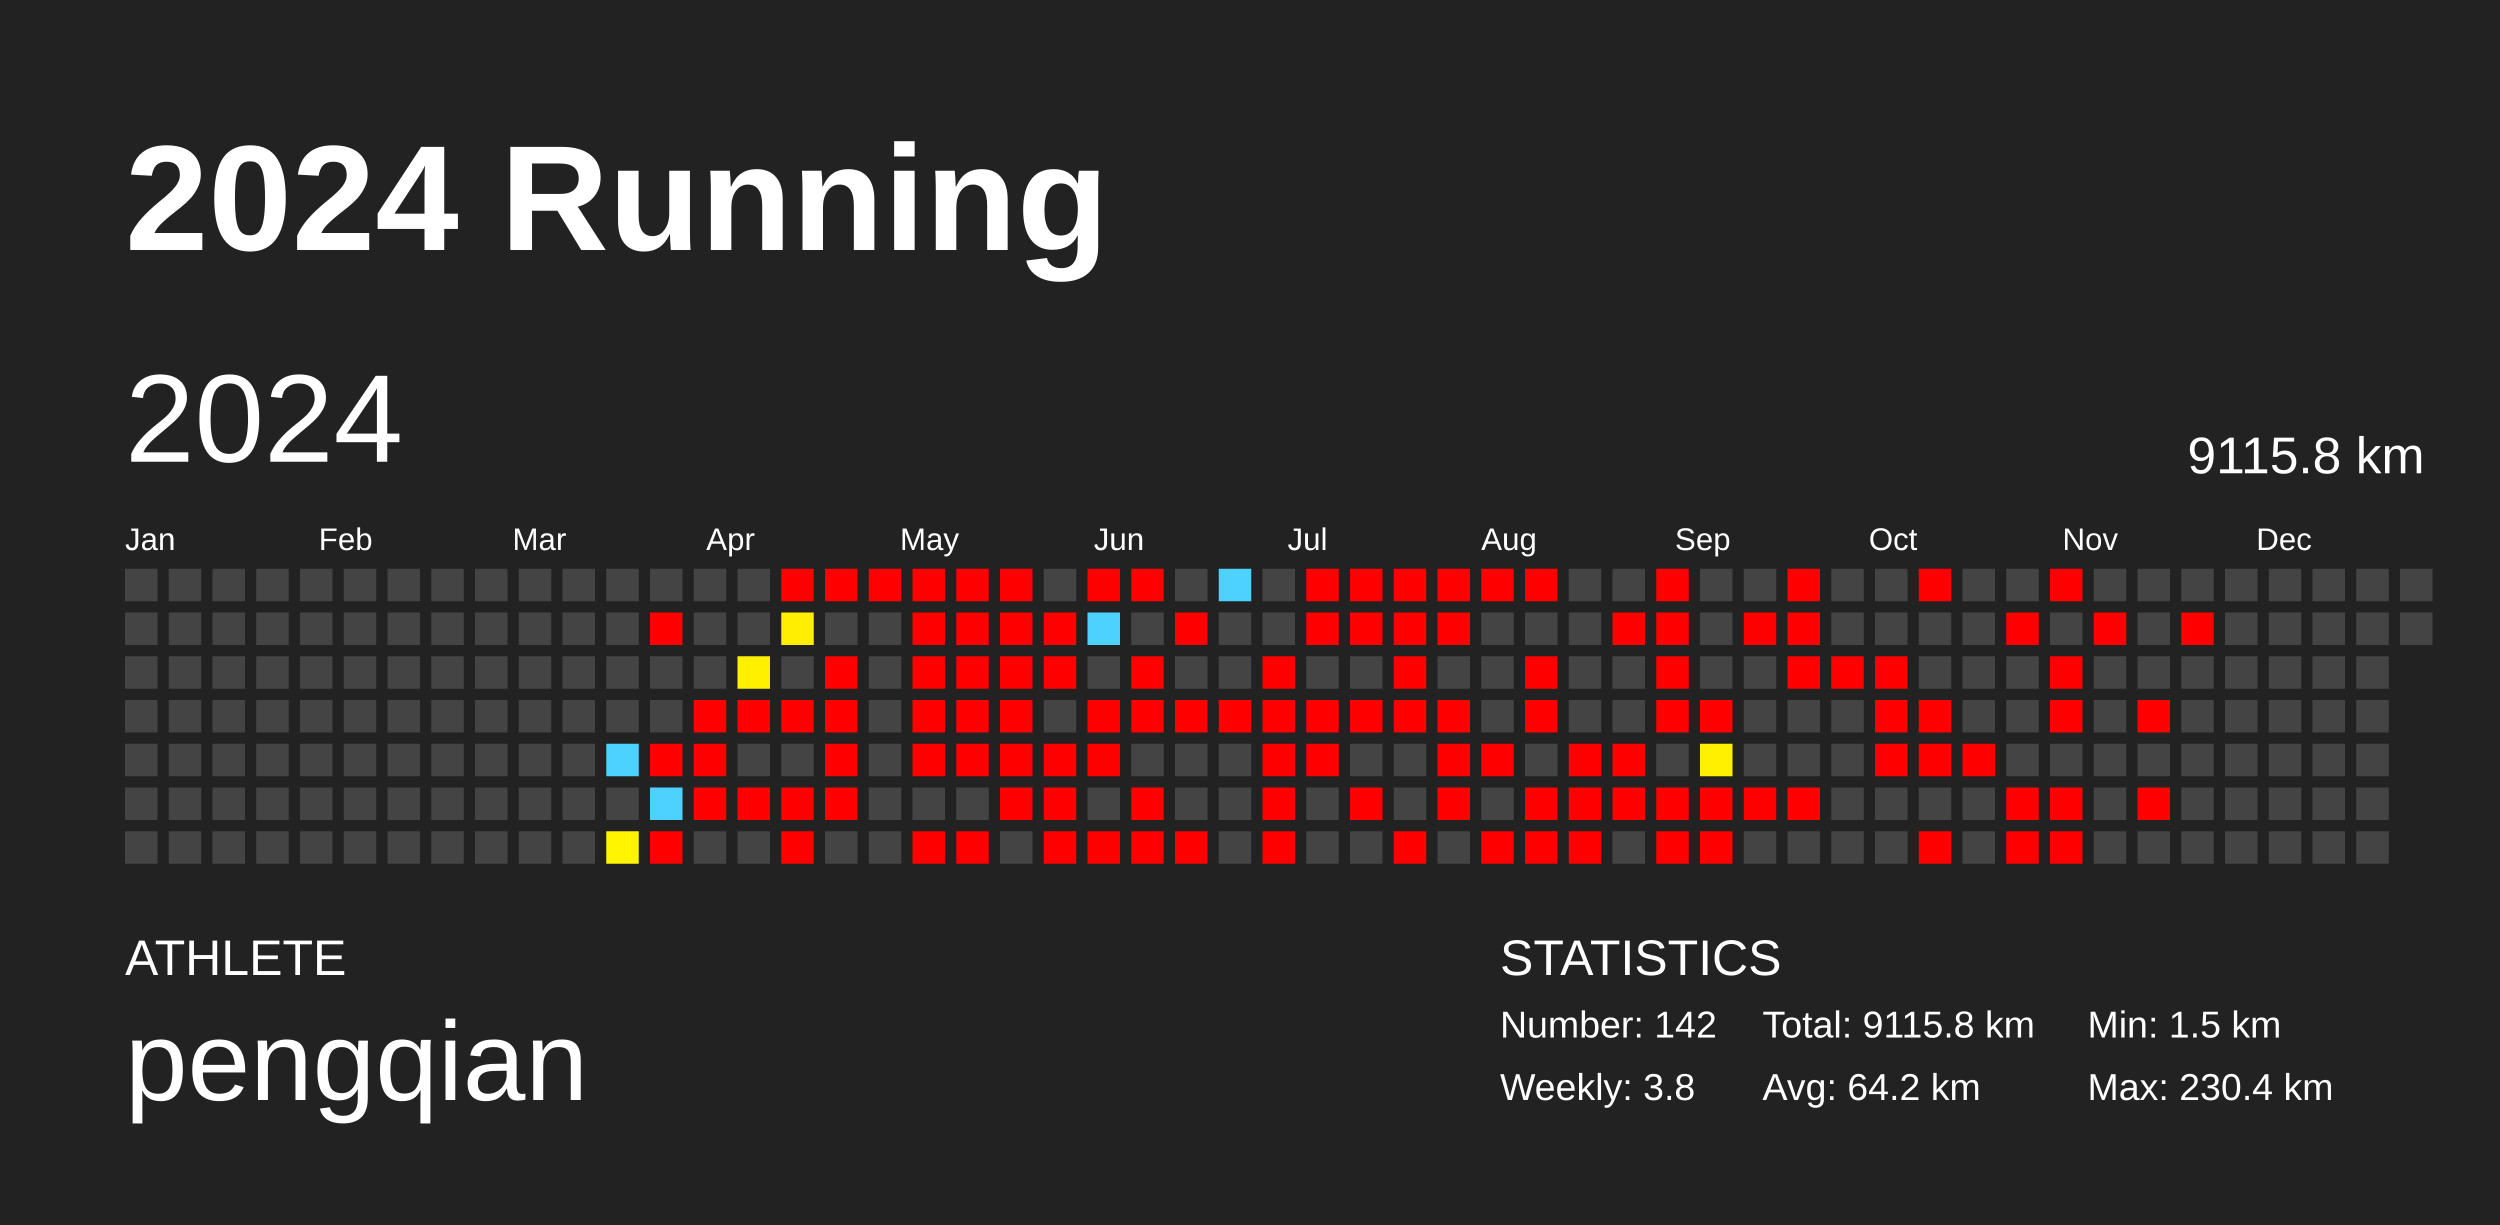
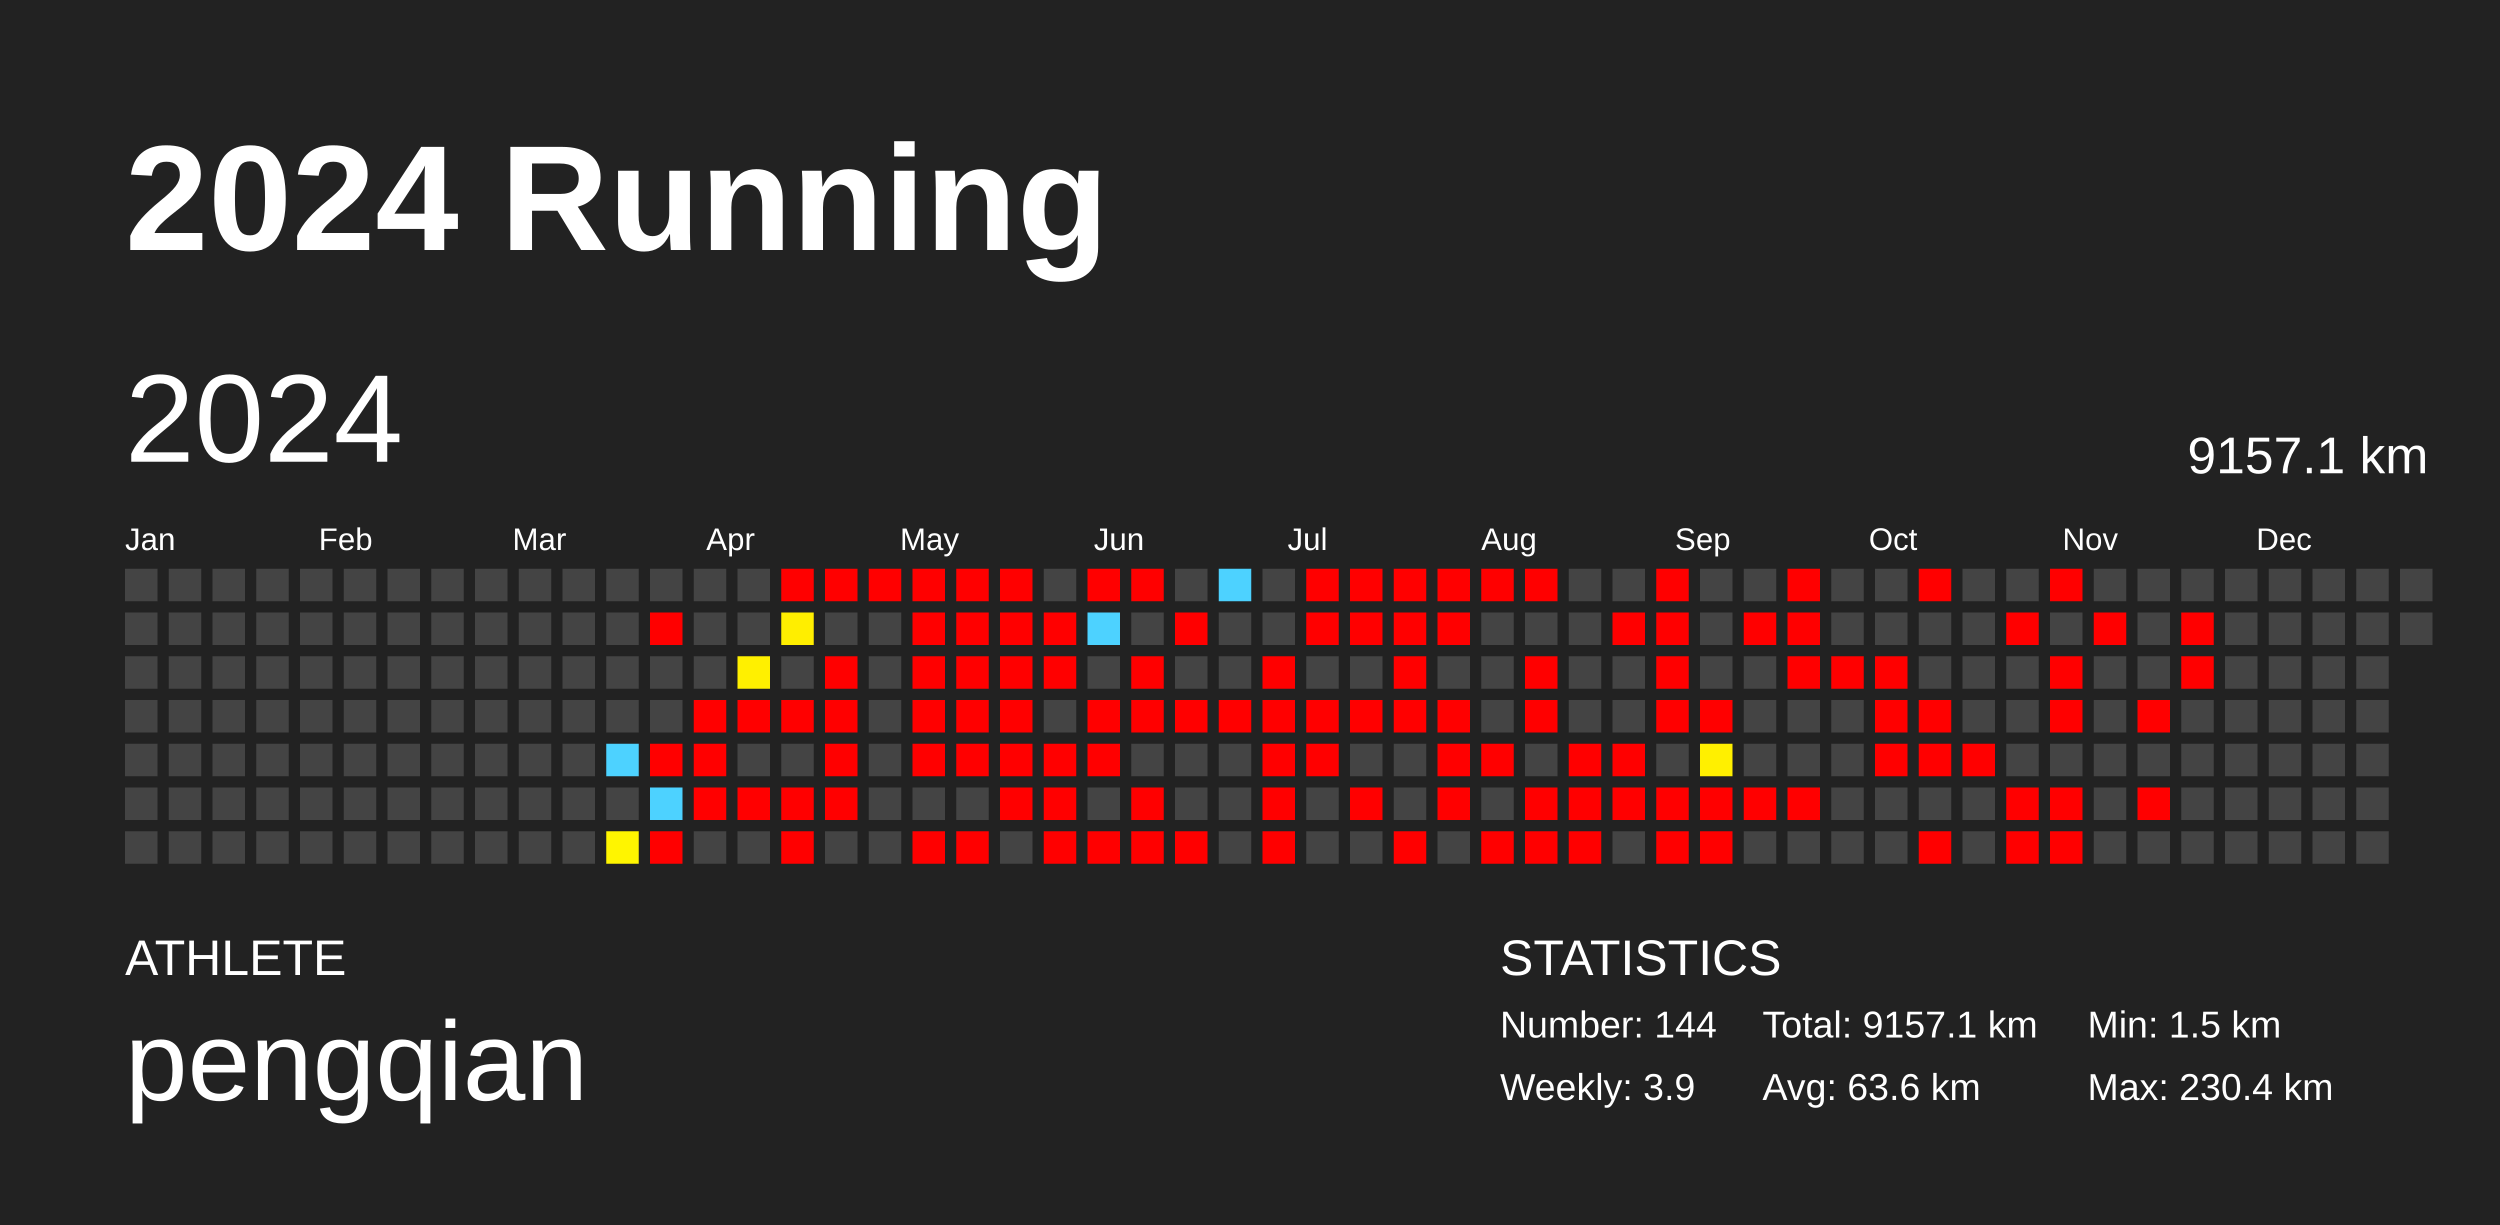
<svg xmlns="http://www.w3.org/2000/svg" baseProfile="full" height="98mm" version="1.1" viewBox="0,0,200,98" width="200mm">
  <defs />
  <rect fill="#222222" height="98" width="200" x="0" y="0" />
  <text fill="#FFFFFF" style="font-size:12px; font-family:Arial; font-weight:bold;" x="10" y="20">2024 Running</text>
  <text fill="#FFFFFF" style="font-size:4px; font-family:Arial" x="10" y="78">ATHLETE</text>
  <text fill="#FFFFFF" style="font-size:9px; font-family:Arial" x="10" y="88">pengqian</text>
  <text fill="#FFFFFF" style="font-size:4px; font-family:Arial" x="120" y="78">STATISTICS</text>
-   <text fill="#FFFFFF" style="font-size:3px; font-family:Arial" x="120" y="83">Number: 142</text>
-   <text fill="#FFFFFF" style="font-size:3px; font-family:Arial" x="120" y="88">Weekly: 3.8</text>
-   <text fill="#FFFFFF" style="font-size:3px; font-family:Arial" x="141" y="83">Total: 9115.8 km</text>
-   <text fill="#FFFFFF" style="font-size:3px; font-family:Arial" x="141" y="88">Avg: 64.2 km</text>
+   <text fill="#FFFFFF" style="font-size:3px; font-family:Arial" x="120" y="83">Number: 144</text>
+   <text fill="#FFFFFF" style="font-size:3px; font-family:Arial" x="120" y="88">Weekly: 3.9</text>
+   <text fill="#FFFFFF" style="font-size:3px; font-family:Arial" x="141" y="83">Total: 9157.1 km</text>
+   <text fill="#FFFFFF" style="font-size:3px; font-family:Arial" x="141" y="88">Avg: 63.6 km</text>
  <text fill="#FFFFFF" style="font-size:3px; font-family:Arial" x="167" y="83">Min: 1.5 km</text>
  <text fill="#FFFFFF" style="font-size:3px; font-family:Arial" x="167" y="88">Max: 230.4 km</text>
  <text dominant-baseline="hanging" fill="#FFFFFF" style="font-size:10.0px; font-family:Arial;" x="10" y="30">2024</text>
-   <text dominant-baseline="hanging" fill="#FFFFFF" style="font-size:4.125px; font-family:Arial;" x="175" y="35">9115.8 km</text>
+   <text dominant-baseline="hanging" fill="#FFFFFF" style="font-size:4.125px; font-family:Arial;" x="175" y="35">9157.1 km</text>
  <text fill="#FFFFFF" style="font-size:2.5px; font-family:Arial" x="10.0" y="44">Jan</text>
  <text fill="#FFFFFF" style="font-size:2.5px; font-family:Arial" x="25.5" y="44">Feb</text>
  <text fill="#FFFFFF" style="font-size:2.5px; font-family:Arial" x="41.0" y="44">Mar</text>
  <text fill="#FFFFFF" style="font-size:2.5px; font-family:Arial" x="56.5" y="44">Apr</text>
  <text fill="#FFFFFF" style="font-size:2.5px; font-family:Arial" x="72.0" y="44">May</text>
  <text fill="#FFFFFF" style="font-size:2.5px; font-family:Arial" x="87.5" y="44">Jun</text>
  <text fill="#FFFFFF" style="font-size:2.5px; font-family:Arial" x="103.0" y="44">Jul</text>
  <text fill="#FFFFFF" style="font-size:2.5px; font-family:Arial" x="118.5" y="44">Aug</text>
  <text fill="#FFFFFF" style="font-size:2.5px; font-family:Arial" x="134.0" y="44">Sep</text>
  <text fill="#FFFFFF" style="font-size:2.5px; font-family:Arial" x="149.5" y="44">Oct</text>
  <text fill="#FFFFFF" style="font-size:2.5px; font-family:Arial" x="165.0" y="44">Nov</text>
  <text fill="#FFFFFF" style="font-size:2.5px; font-family:Arial" x="180.5" y="44">Dec</text>
  <rect fill="#444444" height="2.6" width="2.6" x="10.0" y="45.5" />
  <rect fill="#444444" height="2.6" width="2.6" x="10.0" y="49.0" />
  <rect fill="#444444" height="2.6" width="2.6" x="10.0" y="52.5" />
  <rect fill="#444444" height="2.6" width="2.6" x="10.0" y="56.0" />
  <rect fill="#444444" height="2.6" width="2.6" x="10.0" y="59.5" />
  <rect fill="#444444" height="2.6" width="2.6" x="10.0" y="63.0" />
  <rect fill="#444444" height="2.6" width="2.6" x="10.0" y="66.5" />
  <rect fill="#444444" height="2.6" width="2.6" x="13.5" y="45.5" />
  <rect fill="#444444" height="2.6" width="2.6" x="13.5" y="49.0" />
  <rect fill="#444444" height="2.6" width="2.6" x="13.5" y="52.5" />
  <rect fill="#444444" height="2.6" width="2.6" x="13.5" y="56.0" />
  <rect fill="#444444" height="2.6" width="2.6" x="13.5" y="59.5" />
  <rect fill="#444444" height="2.6" width="2.6" x="13.5" y="63.0" />
  <rect fill="#444444" height="2.6" width="2.6" x="13.5" y="66.5" />
  <rect fill="#444444" height="2.6" width="2.6" x="17.0" y="45.5" />
  <rect fill="#444444" height="2.6" width="2.6" x="17.0" y="49.0" />
  <rect fill="#444444" height="2.6" width="2.6" x="17.0" y="52.5" />
  <rect fill="#444444" height="2.6" width="2.6" x="17.0" y="56.0" />
  <rect fill="#444444" height="2.6" width="2.6" x="17.0" y="59.5" />
  <rect fill="#444444" height="2.6" width="2.6" x="17.0" y="63.0" />
  <rect fill="#444444" height="2.6" width="2.6" x="17.0" y="66.5" />
  <rect fill="#444444" height="2.6" width="2.6" x="20.5" y="45.5" />
  <rect fill="#444444" height="2.6" width="2.6" x="20.5" y="49.0" />
  <rect fill="#444444" height="2.6" width="2.6" x="20.5" y="52.5" />
  <rect fill="#444444" height="2.6" width="2.6" x="20.5" y="56.0" />
  <rect fill="#444444" height="2.6" width="2.6" x="20.5" y="59.5" />
  <rect fill="#444444" height="2.6" width="2.6" x="20.5" y="63.0" />
  <rect fill="#444444" height="2.6" width="2.6" x="20.5" y="66.5" />
  <rect fill="#444444" height="2.6" width="2.6" x="24.0" y="45.5" />
  <rect fill="#444444" height="2.6" width="2.6" x="24.0" y="49.0" />
  <rect fill="#444444" height="2.6" width="2.6" x="24.0" y="52.5" />
  <rect fill="#444444" height="2.6" width="2.6" x="24.0" y="56.0" />
  <rect fill="#444444" height="2.6" width="2.6" x="24.0" y="59.5" />
  <rect fill="#444444" height="2.6" width="2.6" x="24.0" y="63.0" />
  <rect fill="#444444" height="2.6" width="2.6" x="24.0" y="66.5" />
  <rect fill="#444444" height="2.6" width="2.6" x="27.5" y="45.5" />
  <rect fill="#444444" height="2.6" width="2.6" x="27.5" y="49.0" />
  <rect fill="#444444" height="2.6" width="2.6" x="27.5" y="52.5" />
  <rect fill="#444444" height="2.6" width="2.6" x="27.5" y="56.0" />
  <rect fill="#444444" height="2.6" width="2.6" x="27.5" y="59.5" />
  <rect fill="#444444" height="2.6" width="2.6" x="27.5" y="63.0" />
  <rect fill="#444444" height="2.6" width="2.6" x="27.5" y="66.5" />
  <rect fill="#444444" height="2.6" width="2.6" x="31.0" y="45.5" />
  <rect fill="#444444" height="2.6" width="2.6" x="31.0" y="49.0" />
  <rect fill="#444444" height="2.6" width="2.6" x="31.0" y="52.5" />
  <rect fill="#444444" height="2.6" width="2.6" x="31.0" y="56.0" />
  <rect fill="#444444" height="2.6" width="2.6" x="31.0" y="59.5" />
  <rect fill="#444444" height="2.6" width="2.6" x="31.0" y="63.0" />
  <rect fill="#444444" height="2.6" width="2.6" x="31.0" y="66.5" />
  <rect fill="#444444" height="2.6" width="2.6" x="34.5" y="45.5" />
  <rect fill="#444444" height="2.6" width="2.6" x="34.5" y="49.0" />
  <rect fill="#444444" height="2.6" width="2.6" x="34.5" y="52.5" />
  <rect fill="#444444" height="2.6" width="2.6" x="34.5" y="56.0" />
  <rect fill="#444444" height="2.6" width="2.6" x="34.5" y="59.5" />
  <rect fill="#444444" height="2.6" width="2.6" x="34.5" y="63.0" />
  <rect fill="#444444" height="2.6" width="2.6" x="34.5" y="66.5" />
  <rect fill="#444444" height="2.6" width="2.6" x="38.0" y="45.5" />
  <rect fill="#444444" height="2.6" width="2.6" x="38.0" y="49.0" />
  <rect fill="#444444" height="2.6" width="2.6" x="38.0" y="52.5" />
  <rect fill="#444444" height="2.6" width="2.6" x="38.0" y="56.0" />
  <rect fill="#444444" height="2.6" width="2.6" x="38.0" y="59.5" />
  <rect fill="#444444" height="2.6" width="2.6" x="38.0" y="63.0" />
  <rect fill="#444444" height="2.6" width="2.6" x="38.0" y="66.5" />
  <rect fill="#444444" height="2.6" width="2.6" x="41.5" y="45.5" />
  <rect fill="#444444" height="2.6" width="2.6" x="41.5" y="49.0" />
  <rect fill="#444444" height="2.6" width="2.6" x="41.5" y="52.5" />
  <rect fill="#444444" height="2.6" width="2.6" x="41.5" y="56.0" />
  <rect fill="#444444" height="2.6" width="2.6" x="41.5" y="59.5" />
  <rect fill="#444444" height="2.6" width="2.6" x="41.5" y="63.0" />
  <rect fill="#444444" height="2.6" width="2.6" x="41.5" y="66.5" />
  <rect fill="#444444" height="2.6" width="2.6" x="45.0" y="45.5" />
  <rect fill="#444444" height="2.6" width="2.6" x="45.0" y="49.0" />
  <rect fill="#444444" height="2.6" width="2.6" x="45.0" y="52.5" />
  <rect fill="#444444" height="2.6" width="2.6" x="45.0" y="56.0" />
  <rect fill="#444444" height="2.6" width="2.6" x="45.0" y="59.5" />
  <rect fill="#444444" height="2.6" width="2.6" x="45.0" y="63.0" />
  <rect fill="#444444" height="2.6" width="2.6" x="45.0" y="66.5" />
  <rect fill="#444444" height="2.6" width="2.6" x="48.5" y="45.5" />
  <rect fill="#444444" height="2.6" width="2.6" x="48.5" y="49.0" />
  <rect fill="#444444" height="2.6" width="2.6" x="48.5" y="52.5" />
  <rect fill="#444444" height="2.6" width="2.6" x="48.5" y="56.0" />
  <rect fill="#4dd2ff" height="2.6" width="2.6" x="48.5" y="59.5" />
  <rect fill="#444444" height="2.6" width="2.6" x="48.5" y="63.0" />
  <rect fill="#fff500" height="2.6" width="2.6" x="48.5" y="66.5" />
  <rect fill="#444444" height="2.6" width="2.6" x="52.0" y="45.5" />
  <rect fill="red" height="2.6" width="2.6" x="52.0" y="49.0" />
  <rect fill="#444444" height="2.6" width="2.6" x="52.0" y="52.5" />
  <rect fill="#444444" height="2.6" width="2.6" x="52.0" y="56.0" />
  <rect fill="red" height="2.6" width="2.6" x="52.0" y="59.5" />
  <rect fill="#4dd2ff" height="2.6" width="2.6" x="52.0" y="63.0" />
  <rect fill="red" height="2.6" width="2.6" x="52.0" y="66.5" />
  <rect fill="#444444" height="2.6" width="2.6" x="55.5" y="45.5" />
  <rect fill="#444444" height="2.6" width="2.6" x="55.5" y="49.0" />
  <rect fill="#444444" height="2.6" width="2.6" x="55.5" y="52.5" />
  <rect fill="red" height="2.6" width="2.6" x="55.5" y="56.0" />
  <rect fill="red" height="2.6" width="2.6" x="55.5" y="59.5" />
  <rect fill="red" height="2.6" width="2.6" x="55.5" y="63.0" />
  <rect fill="#444444" height="2.6" width="2.6" x="55.5" y="66.5" />
  <rect fill="#444444" height="2.6" width="2.6" x="59.0" y="45.5" />
  <rect fill="#444444" height="2.6" width="2.6" x="59.0" y="49.0" />
  <rect fill="#fff000" height="2.6" width="2.6" x="59.0" y="52.5" />
  <rect fill="red" height="2.6" width="2.6" x="59.0" y="56.0" />
  <rect fill="#444444" height="2.6" width="2.6" x="59.0" y="59.5" />
  <rect fill="red" height="2.6" width="2.6" x="59.0" y="63.0" />
  <rect fill="#444444" height="2.6" width="2.6" x="59.0" y="66.5" />
  <rect fill="red" height="2.6" width="2.6" x="62.5" y="45.5" />
  <rect fill="#ffee00" height="2.6" width="2.6" x="62.5" y="49.0" />
  <rect fill="#444444" height="2.6" width="2.6" x="62.5" y="52.5" />
  <rect fill="red" height="2.6" width="2.6" x="62.5" y="56.0" />
  <rect fill="#444444" height="2.6" width="2.6" x="62.5" y="59.5" />
  <rect fill="red" height="2.6" width="2.6" x="62.5" y="63.0" />
  <rect fill="red" height="2.6" width="2.6" x="62.5" y="66.5" />
  <rect fill="red" height="2.6" width="2.6" x="66.0" y="45.5" />
  <rect fill="#444444" height="2.6" width="2.6" x="66.0" y="49.0" />
  <rect fill="red" height="2.6" width="2.6" x="66.0" y="52.5" />
  <rect fill="red" height="2.6" width="2.6" x="66.0" y="56.0" />
  <rect fill="red" height="2.6" width="2.6" x="66.0" y="59.5" />
  <rect fill="red" height="2.6" width="2.6" x="66.0" y="63.0" />
  <rect fill="#444444" height="2.6" width="2.6" x="66.0" y="66.5" />
  <rect fill="red" height="2.6" width="2.6" x="69.5" y="45.5" />
  <rect fill="#444444" height="2.6" width="2.6" x="69.5" y="49.0" />
  <rect fill="#444444" height="2.6" width="2.6" x="69.5" y="52.5" />
  <rect fill="#444444" height="2.6" width="2.6" x="69.5" y="56.0" />
  <rect fill="#444444" height="2.6" width="2.6" x="69.5" y="59.5" />
  <rect fill="#444444" height="2.6" width="2.6" x="69.5" y="63.0" />
  <rect fill="#444444" height="2.6" width="2.6" x="69.5" y="66.5" />
  <rect fill="red" height="2.6" width="2.6" x="73.0" y="45.5" />
  <rect fill="red" height="2.6" width="2.6" x="73.0" y="49.0" />
  <rect fill="red" height="2.6" width="2.6" x="73.0" y="52.5" />
  <rect fill="red" height="2.6" width="2.6" x="73.0" y="56.0" />
  <rect fill="red" height="2.6" width="2.6" x="73.0" y="59.5" />
  <rect fill="#444444" height="2.6" width="2.6" x="73.0" y="63.0" />
  <rect fill="red" height="2.6" width="2.6" x="73.0" y="66.5" />
  <rect fill="red" height="2.6" width="2.6" x="76.5" y="45.5" />
  <rect fill="red" height="2.6" width="2.6" x="76.5" y="49.0" />
  <rect fill="red" height="2.6" width="2.6" x="76.5" y="52.5" />
  <rect fill="red" height="2.6" width="2.6" x="76.5" y="56.0" />
  <rect fill="red" height="2.6" width="2.6" x="76.5" y="59.5" />
  <rect fill="#444444" height="2.6" width="2.6" x="76.5" y="63.0" />
  <rect fill="red" height="2.6" width="2.6" x="76.5" y="66.5" />
  <rect fill="red" height="2.6" width="2.6" x="80.0" y="45.5" />
  <rect fill="red" height="2.6" width="2.6" x="80.0" y="49.0" />
  <rect fill="red" height="2.6" width="2.6" x="80.0" y="52.5" />
  <rect fill="red" height="2.6" width="2.6" x="80.0" y="56.0" />
  <rect fill="red" height="2.6" width="2.6" x="80.0" y="59.5" />
  <rect fill="red" height="2.6" width="2.6" x="80.0" y="63.0" />
  <rect fill="#444444" height="2.6" width="2.6" x="80.0" y="66.5" />
  <rect fill="#444444" height="2.6" width="2.6" x="83.5" y="45.5" />
  <rect fill="red" height="2.6" width="2.6" x="83.5" y="49.0" />
  <rect fill="red" height="2.6" width="2.6" x="83.5" y="52.5" />
  <rect fill="#444444" height="2.6" width="2.6" x="83.5" y="56.0" />
  <rect fill="red" height="2.6" width="2.6" x="83.5" y="59.5" />
  <rect fill="red" height="2.6" width="2.6" x="83.5" y="63.0" />
  <rect fill="red" height="2.6" width="2.6" x="83.5" y="66.5" />
  <rect fill="red" height="2.6" width="2.6" x="87.0" y="45.5" />
  <rect fill="#4dd2ff" height="2.6" width="2.6" x="87.0" y="49.0" />
  <rect fill="#444444" height="2.6" width="2.6" x="87.0" y="52.5" />
  <rect fill="red" height="2.6" width="2.6" x="87.0" y="56.0" />
  <rect fill="red" height="2.6" width="2.6" x="87.0" y="59.5" />
  <rect fill="#444444" height="2.6" width="2.6" x="87.0" y="63.0" />
  <rect fill="red" height="2.6" width="2.6" x="87.0" y="66.5" />
  <rect fill="red" height="2.6" width="2.6" x="90.5" y="45.5" />
  <rect fill="#444444" height="2.6" width="2.6" x="90.5" y="49.0" />
  <rect fill="red" height="2.6" width="2.6" x="90.5" y="52.5" />
  <rect fill="red" height="2.6" width="2.6" x="90.5" y="56.0" />
  <rect fill="#444444" height="2.6" width="2.6" x="90.5" y="59.5" />
  <rect fill="red" height="2.6" width="2.6" x="90.5" y="63.0" />
  <rect fill="red" height="2.6" width="2.6" x="90.5" y="66.5" />
  <rect fill="#444444" height="2.6" width="2.6" x="94.0" y="45.5" />
  <rect fill="red" height="2.6" width="2.6" x="94.0" y="49.0" />
  <rect fill="#444444" height="2.6" width="2.6" x="94.0" y="52.5" />
  <rect fill="red" height="2.6" width="2.6" x="94.0" y="56.0" />
  <rect fill="#444444" height="2.6" width="2.6" x="94.0" y="59.5" />
  <rect fill="#444444" height="2.6" width="2.6" x="94.0" y="63.0" />
  <rect fill="red" height="2.6" width="2.6" x="94.0" y="66.5" />
  <rect fill="#4dd2ff" height="2.6" width="2.6" x="97.5" y="45.5" />
  <rect fill="#444444" height="2.6" width="2.6" x="97.5" y="49.0" />
  <rect fill="#444444" height="2.6" width="2.6" x="97.5" y="52.5" />
  <rect fill="red" height="2.6" width="2.6" x="97.5" y="56.0" />
  <rect fill="#444444" height="2.6" width="2.6" x="97.5" y="59.5" />
  <rect fill="#444444" height="2.6" width="2.6" x="97.5" y="63.0" />
  <rect fill="#444444" height="2.6" width="2.6" x="97.5" y="66.5" />
  <rect fill="#444444" height="2.6" width="2.6" x="101.0" y="45.5" />
  <rect fill="#444444" height="2.6" width="2.6" x="101.0" y="49.0" />
  <rect fill="red" height="2.6" width="2.6" x="101.0" y="52.5" />
  <rect fill="red" height="2.6" width="2.6" x="101.0" y="56.0" />
  <rect fill="red" height="2.6" width="2.6" x="101.0" y="59.5" />
  <rect fill="red" height="2.6" width="2.6" x="101.0" y="63.0" />
  <rect fill="red" height="2.6" width="2.6" x="101.0" y="66.5" />
  <rect fill="red" height="2.6" width="2.6" x="104.5" y="45.5" />
  <rect fill="red" height="2.6" width="2.6" x="104.5" y="49.0" />
  <rect fill="#444444" height="2.6" width="2.6" x="104.5" y="52.5" />
  <rect fill="red" height="2.6" width="2.6" x="104.5" y="56.0" />
  <rect fill="red" height="2.6" width="2.6" x="104.5" y="59.5" />
  <rect fill="#444444" height="2.6" width="2.6" x="104.5" y="63.0" />
  <rect fill="#444444" height="2.6" width="2.6" x="104.5" y="66.5" />
  <rect fill="red" height="2.6" width="2.6" x="108.0" y="45.5" />
  <rect fill="red" height="2.6" width="2.6" x="108.0" y="49.0" />
  <rect fill="#444444" height="2.6" width="2.6" x="108.0" y="52.5" />
  <rect fill="red" height="2.6" width="2.6" x="108.0" y="56.0" />
  <rect fill="#444444" height="2.6" width="2.6" x="108.0" y="59.5" />
  <rect fill="red" height="2.6" width="2.6" x="108.0" y="63.0" />
  <rect fill="#444444" height="2.6" width="2.6" x="108.0" y="66.5" />
  <rect fill="red" height="2.6" width="2.6" x="111.5" y="45.5" />
  <rect fill="red" height="2.6" width="2.6" x="111.5" y="49.0" />
  <rect fill="red" height="2.6" width="2.6" x="111.5" y="52.5" />
  <rect fill="red" height="2.6" width="2.6" x="111.5" y="56.0" />
  <rect fill="#444444" height="2.6" width="2.6" x="111.5" y="59.5" />
  <rect fill="#444444" height="2.6" width="2.6" x="111.5" y="63.0" />
  <rect fill="red" height="2.6" width="2.6" x="111.5" y="66.5" />
  <rect fill="red" height="2.6" width="2.6" x="115.0" y="45.5" />
  <rect fill="red" height="2.6" width="2.6" x="115.0" y="49.0" />
  <rect fill="#444444" height="2.6" width="2.6" x="115.0" y="52.5" />
  <rect fill="red" height="2.6" width="2.6" x="115.0" y="56.0" />
  <rect fill="red" height="2.6" width="2.6" x="115.0" y="59.5" />
  <rect fill="red" height="2.6" width="2.6" x="115.0" y="63.0" />
  <rect fill="#444444" height="2.6" width="2.6" x="115.0" y="66.5" />
  <rect fill="red" height="2.6" width="2.6" x="118.5" y="45.5" />
  <rect fill="#444444" height="2.6" width="2.6" x="118.5" y="49.0" />
  <rect fill="#444444" height="2.6" width="2.6" x="118.5" y="52.5" />
  <rect fill="#444444" height="2.6" width="2.6" x="118.5" y="56.0" />
  <rect fill="red" height="2.6" width="2.6" x="118.5" y="59.5" />
  <rect fill="#444444" height="2.6" width="2.6" x="118.5" y="63.0" />
  <rect fill="red" height="2.6" width="2.6" x="118.5" y="66.5" />
  <rect fill="red" height="2.6" width="2.6" x="122.0" y="45.5" />
  <rect fill="#444444" height="2.6" width="2.6" x="122.0" y="49.0" />
  <rect fill="red" height="2.6" width="2.6" x="122.0" y="52.5" />
  <rect fill="red" height="2.6" width="2.6" x="122.0" y="56.0" />
  <rect fill="#444444" height="2.6" width="2.6" x="122.0" y="59.5" />
  <rect fill="red" height="2.6" width="2.6" x="122.0" y="63.0" />
  <rect fill="red" height="2.6" width="2.6" x="122.0" y="66.5" />
  <rect fill="#444444" height="2.6" width="2.6" x="125.5" y="45.5" />
  <rect fill="#444444" height="2.6" width="2.6" x="125.5" y="49.0" />
  <rect fill="#444444" height="2.6" width="2.6" x="125.5" y="52.5" />
  <rect fill="#444444" height="2.6" width="2.6" x="125.5" y="56.0" />
  <rect fill="red" height="2.6" width="2.6" x="125.5" y="59.5" />
  <rect fill="red" height="2.6" width="2.6" x="125.5" y="63.0" />
  <rect fill="red" height="2.6" width="2.6" x="125.5" y="66.5" />
  <rect fill="#444444" height="2.6" width="2.6" x="129.0" y="45.5" />
  <rect fill="red" height="2.6" width="2.6" x="129.0" y="49.0" />
  <rect fill="#444444" height="2.6" width="2.6" x="129.0" y="52.5" />
  <rect fill="#444444" height="2.6" width="2.6" x="129.0" y="56.0" />
  <rect fill="red" height="2.6" width="2.6" x="129.0" y="59.5" />
  <rect fill="red" height="2.6" width="2.6" x="129.0" y="63.0" />
  <rect fill="#444444" height="2.6" width="2.6" x="129.0" y="66.5" />
  <rect fill="red" height="2.6" width="2.6" x="132.5" y="45.5" />
  <rect fill="red" height="2.6" width="2.6" x="132.5" y="49.0" />
  <rect fill="red" height="2.6" width="2.6" x="132.5" y="52.5" />
  <rect fill="red" height="2.6" width="2.6" x="132.5" y="56.0" />
  <rect fill="#444444" height="2.6" width="2.6" x="132.5" y="59.5" />
  <rect fill="red" height="2.6" width="2.6" x="132.5" y="63.0" />
  <rect fill="red" height="2.6" width="2.6" x="132.5" y="66.5" />
  <rect fill="#444444" height="2.6" width="2.6" x="136.0" y="45.5" />
  <rect fill="#444444" height="2.6" width="2.6" x="136.0" y="49.0" />
  <rect fill="#444444" height="2.6" width="2.6" x="136.0" y="52.5" />
  <rect fill="red" height="2.6" width="2.6" x="136.0" y="56.0" />
  <rect fill="#fff000" height="2.6" width="2.6" x="136.0" y="59.5" />
  <rect fill="red" height="2.6" width="2.6" x="136.0" y="63.0" />
  <rect fill="red" height="2.6" width="2.6" x="136.0" y="66.5" />
  <rect fill="#444444" height="2.6" width="2.6" x="139.5" y="45.5" />
  <rect fill="red" height="2.6" width="2.6" x="139.5" y="49.0" />
  <rect fill="#444444" height="2.6" width="2.6" x="139.5" y="52.5" />
  <rect fill="#444444" height="2.6" width="2.6" x="139.5" y="56.0" />
  <rect fill="#444444" height="2.6" width="2.6" x="139.5" y="59.5" />
  <rect fill="red" height="2.6" width="2.6" x="139.5" y="63.0" />
  <rect fill="#444444" height="2.6" width="2.6" x="139.5" y="66.5" />
  <rect fill="red" height="2.6" width="2.6" x="143.0" y="45.5" />
  <rect fill="red" height="2.6" width="2.6" x="143.0" y="49.0" />
  <rect fill="red" height="2.6" width="2.6" x="143.0" y="52.5" />
  <rect fill="#444444" height="2.6" width="2.6" x="143.0" y="56.0" />
  <rect fill="#444444" height="2.6" width="2.6" x="143.0" y="59.5" />
  <rect fill="red" height="2.6" width="2.6" x="143.0" y="63.0" />
  <rect fill="#444444" height="2.6" width="2.6" x="143.0" y="66.5" />
  <rect fill="#444444" height="2.6" width="2.6" x="146.5" y="45.5" />
  <rect fill="#444444" height="2.6" width="2.6" x="146.5" y="49.0" />
  <rect fill="red" height="2.6" width="2.6" x="146.5" y="52.5" />
  <rect fill="#444444" height="2.6" width="2.6" x="146.5" y="56.0" />
  <rect fill="#444444" height="2.6" width="2.6" x="146.5" y="59.5" />
  <rect fill="#444444" height="2.6" width="2.6" x="146.5" y="63.0" />
  <rect fill="#444444" height="2.6" width="2.6" x="146.5" y="66.5" />
  <rect fill="#444444" height="2.6" width="2.6" x="150.0" y="45.5" />
  <rect fill="#444444" height="2.6" width="2.6" x="150.0" y="49.0" />
  <rect fill="red" height="2.6" width="2.6" x="150.0" y="52.5" />
  <rect fill="red" height="2.6" width="2.6" x="150.0" y="56.0" />
  <rect fill="red" height="2.6" width="2.6" x="150.0" y="59.5" />
  <rect fill="#444444" height="2.6" width="2.6" x="150.0" y="63.0" />
  <rect fill="#444444" height="2.6" width="2.6" x="150.0" y="66.5" />
  <rect fill="red" height="2.6" width="2.6" x="153.5" y="45.5" />
  <rect fill="#444444" height="2.6" width="2.6" x="153.5" y="49.0" />
  <rect fill="#444444" height="2.6" width="2.6" x="153.5" y="52.5" />
  <rect fill="red" height="2.6" width="2.6" x="153.5" y="56.0" />
  <rect fill="red" height="2.6" width="2.6" x="153.5" y="59.5" />
  <rect fill="#444444" height="2.6" width="2.6" x="153.5" y="63.0" />
  <rect fill="red" height="2.6" width="2.6" x="153.5" y="66.5" />
  <rect fill="#444444" height="2.6" width="2.6" x="157.0" y="45.5" />
  <rect fill="#444444" height="2.6" width="2.6" x="157.0" y="49.0" />
  <rect fill="#444444" height="2.6" width="2.6" x="157.0" y="52.5" />
  <rect fill="#444444" height="2.6" width="2.6" x="157.0" y="56.0" />
  <rect fill="red" height="2.6" width="2.6" x="157.0" y="59.5" />
  <rect fill="#444444" height="2.6" width="2.6" x="157.0" y="63.0" />
  <rect fill="#444444" height="2.6" width="2.6" x="157.0" y="66.5" />
  <rect fill="#444444" height="2.6" width="2.6" x="160.5" y="45.5" />
  <rect fill="red" height="2.6" width="2.6" x="160.5" y="49.0" />
  <rect fill="#444444" height="2.6" width="2.6" x="160.5" y="52.5" />
  <rect fill="#444444" height="2.6" width="2.6" x="160.5" y="56.0" />
  <rect fill="#444444" height="2.6" width="2.6" x="160.5" y="59.5" />
  <rect fill="red" height="2.6" width="2.6" x="160.5" y="63.0" />
  <rect fill="red" height="2.6" width="2.6" x="160.5" y="66.5" />
  <rect fill="red" height="2.6" width="2.6" x="164.0" y="45.5" />
  <rect fill="#444444" height="2.6" width="2.6" x="164.0" y="49.0" />
  <rect fill="red" height="2.6" width="2.6" x="164.0" y="52.5" />
  <rect fill="red" height="2.6" width="2.6" x="164.0" y="56.0" />
  <rect fill="#444444" height="2.6" width="2.6" x="164.0" y="59.5" />
  <rect fill="red" height="2.6" width="2.6" x="164.0" y="63.0" />
  <rect fill="red" height="2.6" width="2.6" x="164.0" y="66.5" />
  <rect fill="#444444" height="2.6" width="2.6" x="167.5" y="45.5" />
  <rect fill="red" height="2.6" width="2.6" x="167.5" y="49.0" />
  <rect fill="#444444" height="2.6" width="2.6" x="167.5" y="52.5" />
  <rect fill="#444444" height="2.6" width="2.6" x="167.5" y="56.0" />
  <rect fill="#444444" height="2.6" width="2.6" x="167.5" y="59.5" />
  <rect fill="#444444" height="2.6" width="2.6" x="167.5" y="63.0" />
  <rect fill="#444444" height="2.6" width="2.6" x="167.5" y="66.5" />
  <rect fill="#444444" height="2.6" width="2.6" x="171.0" y="45.5" />
  <rect fill="#444444" height="2.6" width="2.6" x="171.0" y="49.0" />
  <rect fill="#444444" height="2.6" width="2.6" x="171.0" y="52.5" />
  <rect fill="red" height="2.6" width="2.6" x="171.0" y="56.0" />
  <rect fill="#444444" height="2.6" width="2.6" x="171.0" y="59.5" />
  <rect fill="red" height="2.6" width="2.6" x="171.0" y="63.0" />
  <rect fill="#444444" height="2.6" width="2.6" x="171.0" y="66.5" />
  <rect fill="#444444" height="2.6" width="2.6" x="174.5" y="45.5" />
  <rect fill="red" height="2.6" width="2.6" x="174.5" y="49.0" />
-   <rect fill="#444444" height="2.6" width="2.6" x="174.5" y="52.5" />
+   <rect fill="red" height="2.6" width="2.6" x="174.5" y="52.5" />
  <rect fill="#444444" height="2.6" width="2.6" x="174.5" y="56.0" />
  <rect fill="#444444" height="2.6" width="2.6" x="174.5" y="59.5" />
  <rect fill="#444444" height="2.6" width="2.6" x="174.5" y="63.0" />
  <rect fill="#444444" height="2.6" width="2.6" x="174.5" y="66.5" />
  <rect fill="#444444" height="2.6" width="2.6" x="178.0" y="45.5" />
  <rect fill="#444444" height="2.6" width="2.6" x="178.0" y="49.0" />
  <rect fill="#444444" height="2.6" width="2.6" x="178.0" y="52.5" />
  <rect fill="#444444" height="2.6" width="2.6" x="178.0" y="56.0" />
  <rect fill="#444444" height="2.6" width="2.6" x="178.0" y="59.5" />
  <rect fill="#444444" height="2.6" width="2.6" x="178.0" y="63.0" />
  <rect fill="#444444" height="2.6" width="2.6" x="178.0" y="66.5" />
  <rect fill="#444444" height="2.6" width="2.6" x="181.5" y="45.5" />
  <rect fill="#444444" height="2.6" width="2.6" x="181.5" y="49.0" />
  <rect fill="#444444" height="2.6" width="2.6" x="181.5" y="52.5" />
  <rect fill="#444444" height="2.6" width="2.6" x="181.5" y="56.0" />
  <rect fill="#444444" height="2.6" width="2.6" x="181.5" y="59.5" />
  <rect fill="#444444" height="2.6" width="2.6" x="181.5" y="63.0" />
  <rect fill="#444444" height="2.6" width="2.6" x="181.5" y="66.5" />
  <rect fill="#444444" height="2.6" width="2.6" x="185.0" y="45.5" />
  <rect fill="#444444" height="2.6" width="2.6" x="185.0" y="49.0" />
  <rect fill="#444444" height="2.6" width="2.6" x="185.0" y="52.5" />
  <rect fill="#444444" height="2.6" width="2.6" x="185.0" y="56.0" />
  <rect fill="#444444" height="2.6" width="2.6" x="185.0" y="59.5" />
  <rect fill="#444444" height="2.6" width="2.6" x="185.0" y="63.0" />
  <rect fill="#444444" height="2.6" width="2.6" x="185.0" y="66.5" />
  <rect fill="#444444" height="2.6" width="2.6" x="188.5" y="45.5" />
  <rect fill="#444444" height="2.6" width="2.6" x="188.5" y="49.0" />
  <rect fill="#444444" height="2.6" width="2.6" x="188.5" y="52.5" />
  <rect fill="#444444" height="2.6" width="2.6" x="188.5" y="56.0" />
  <rect fill="#444444" height="2.6" width="2.6" x="188.5" y="59.5" />
  <rect fill="#444444" height="2.6" width="2.6" x="188.5" y="63.0" />
  <rect fill="#444444" height="2.6" width="2.6" x="188.5" y="66.5" />
  <rect fill="#444444" height="2.6" width="2.6" x="192.0" y="45.5" />
  <rect fill="#444444" height="2.6" width="2.6" x="192.0" y="49.0" />
</svg>
